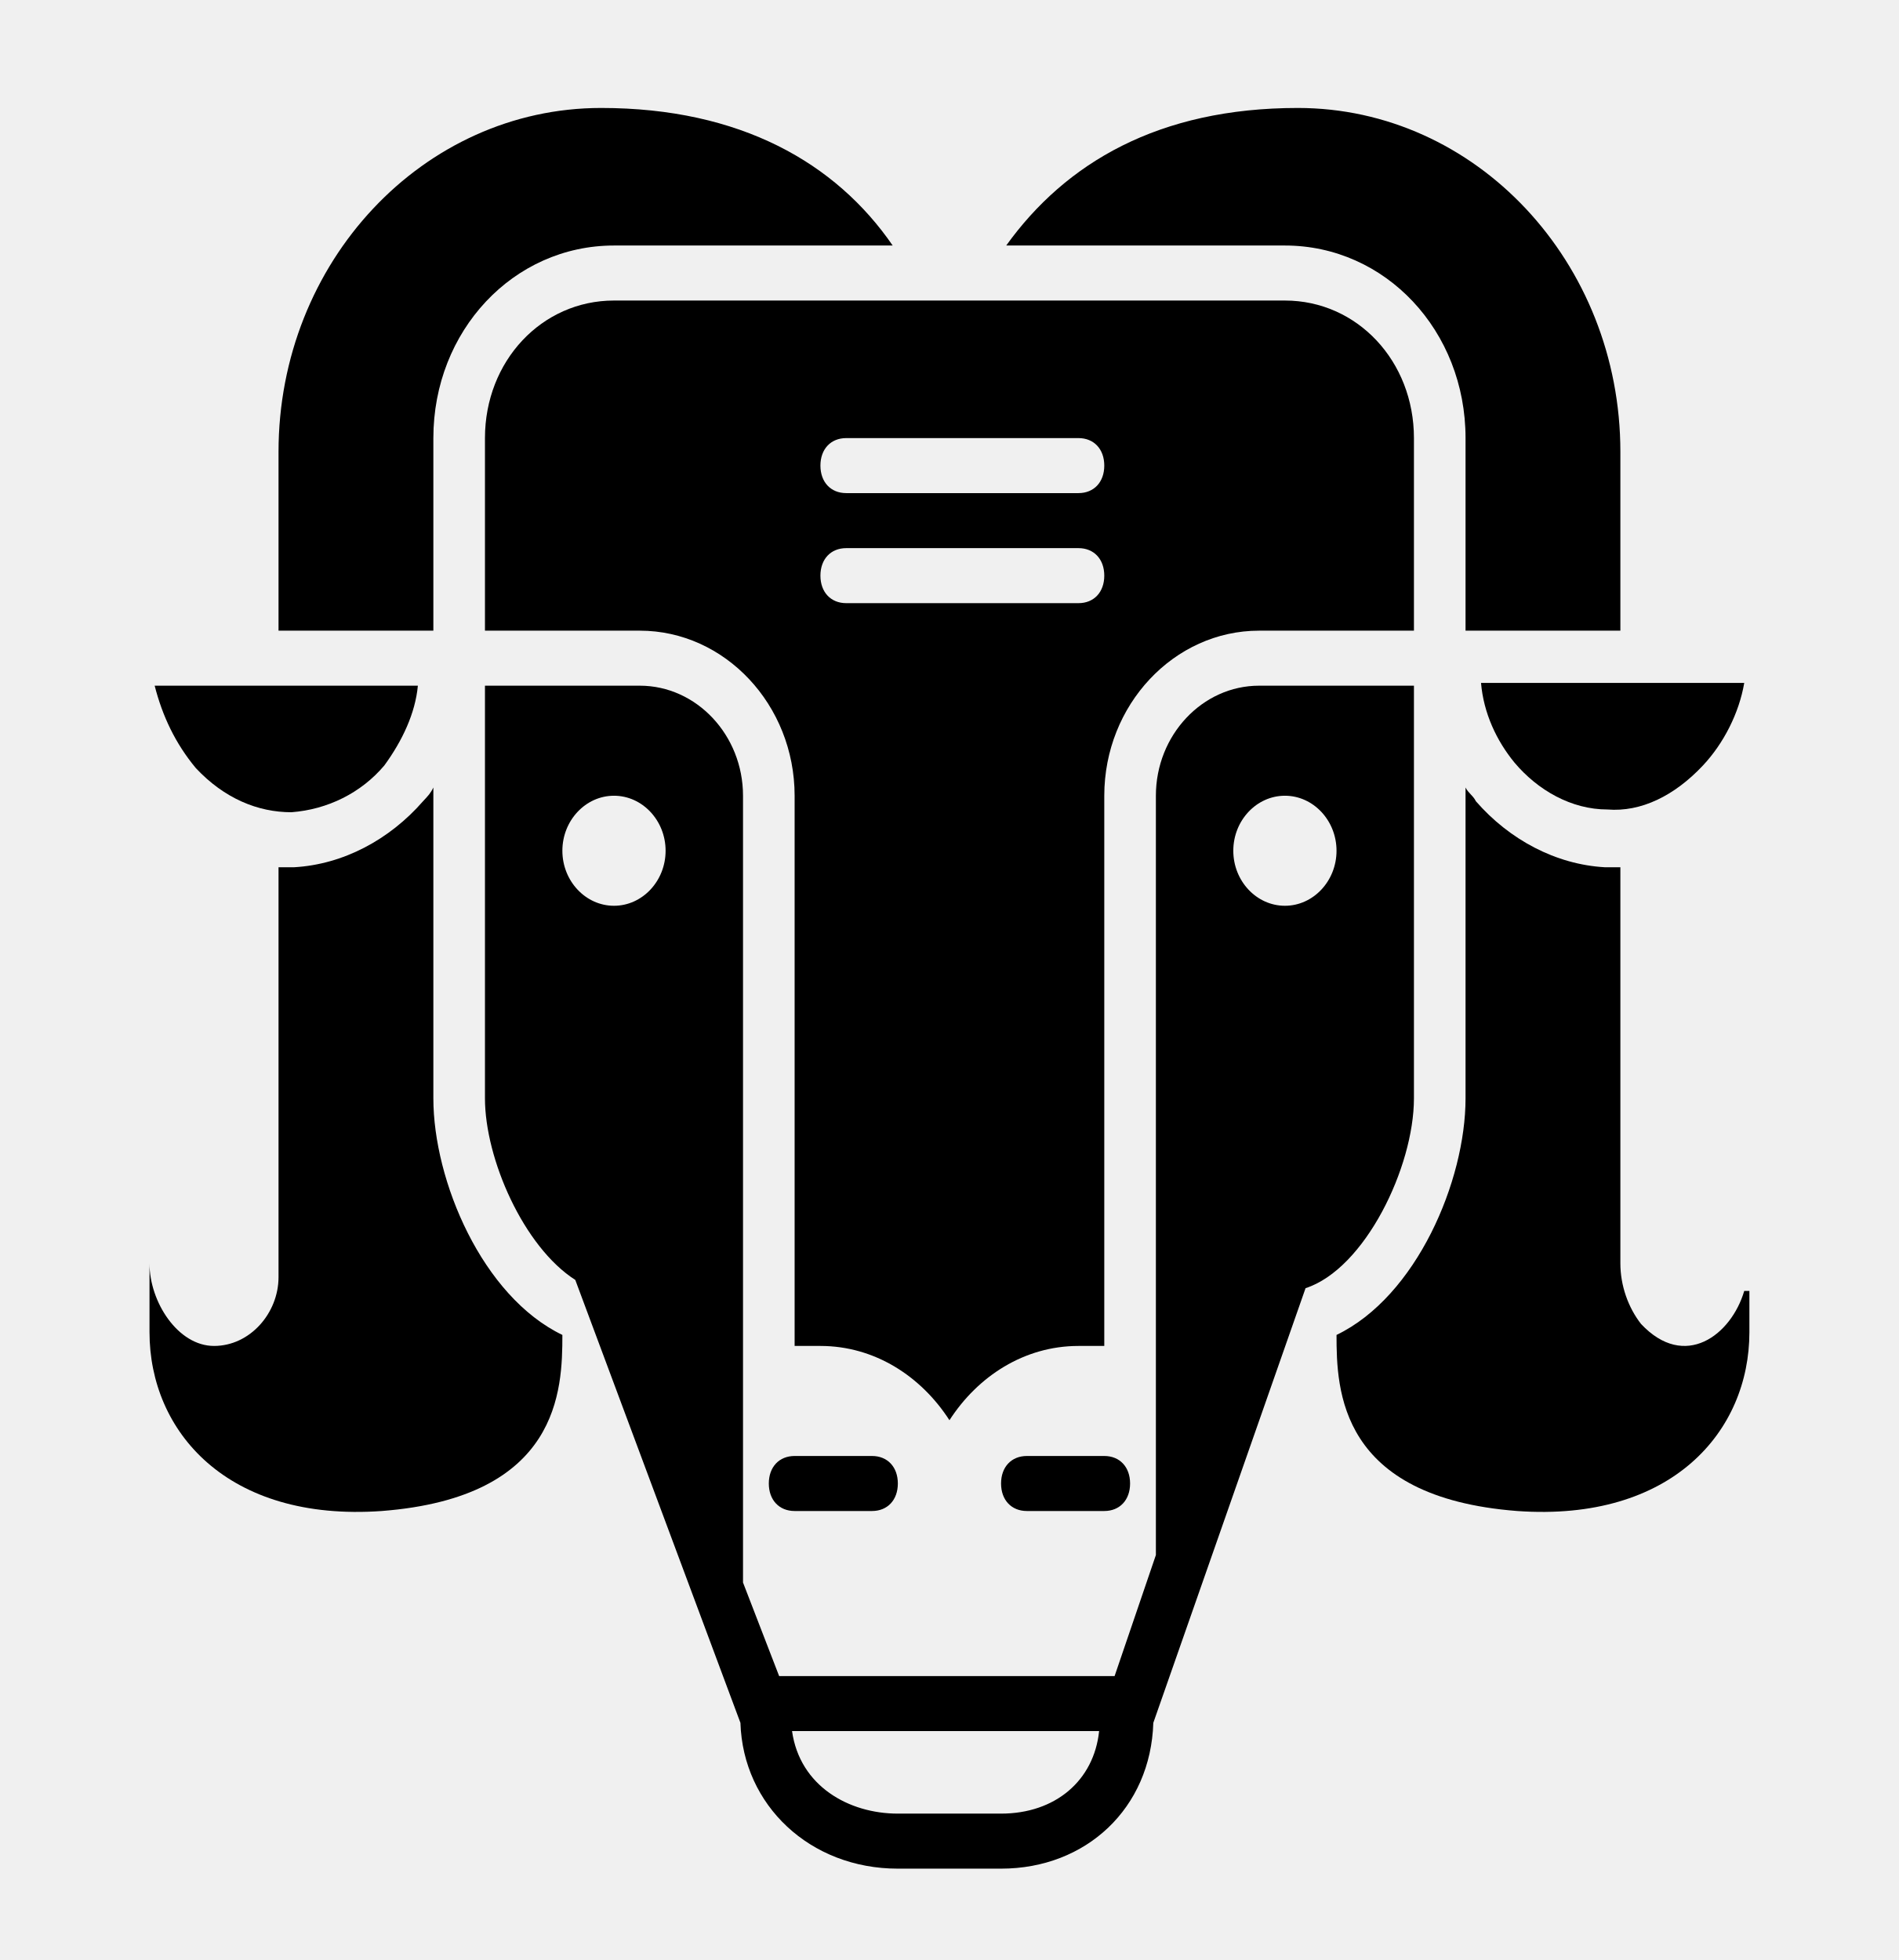
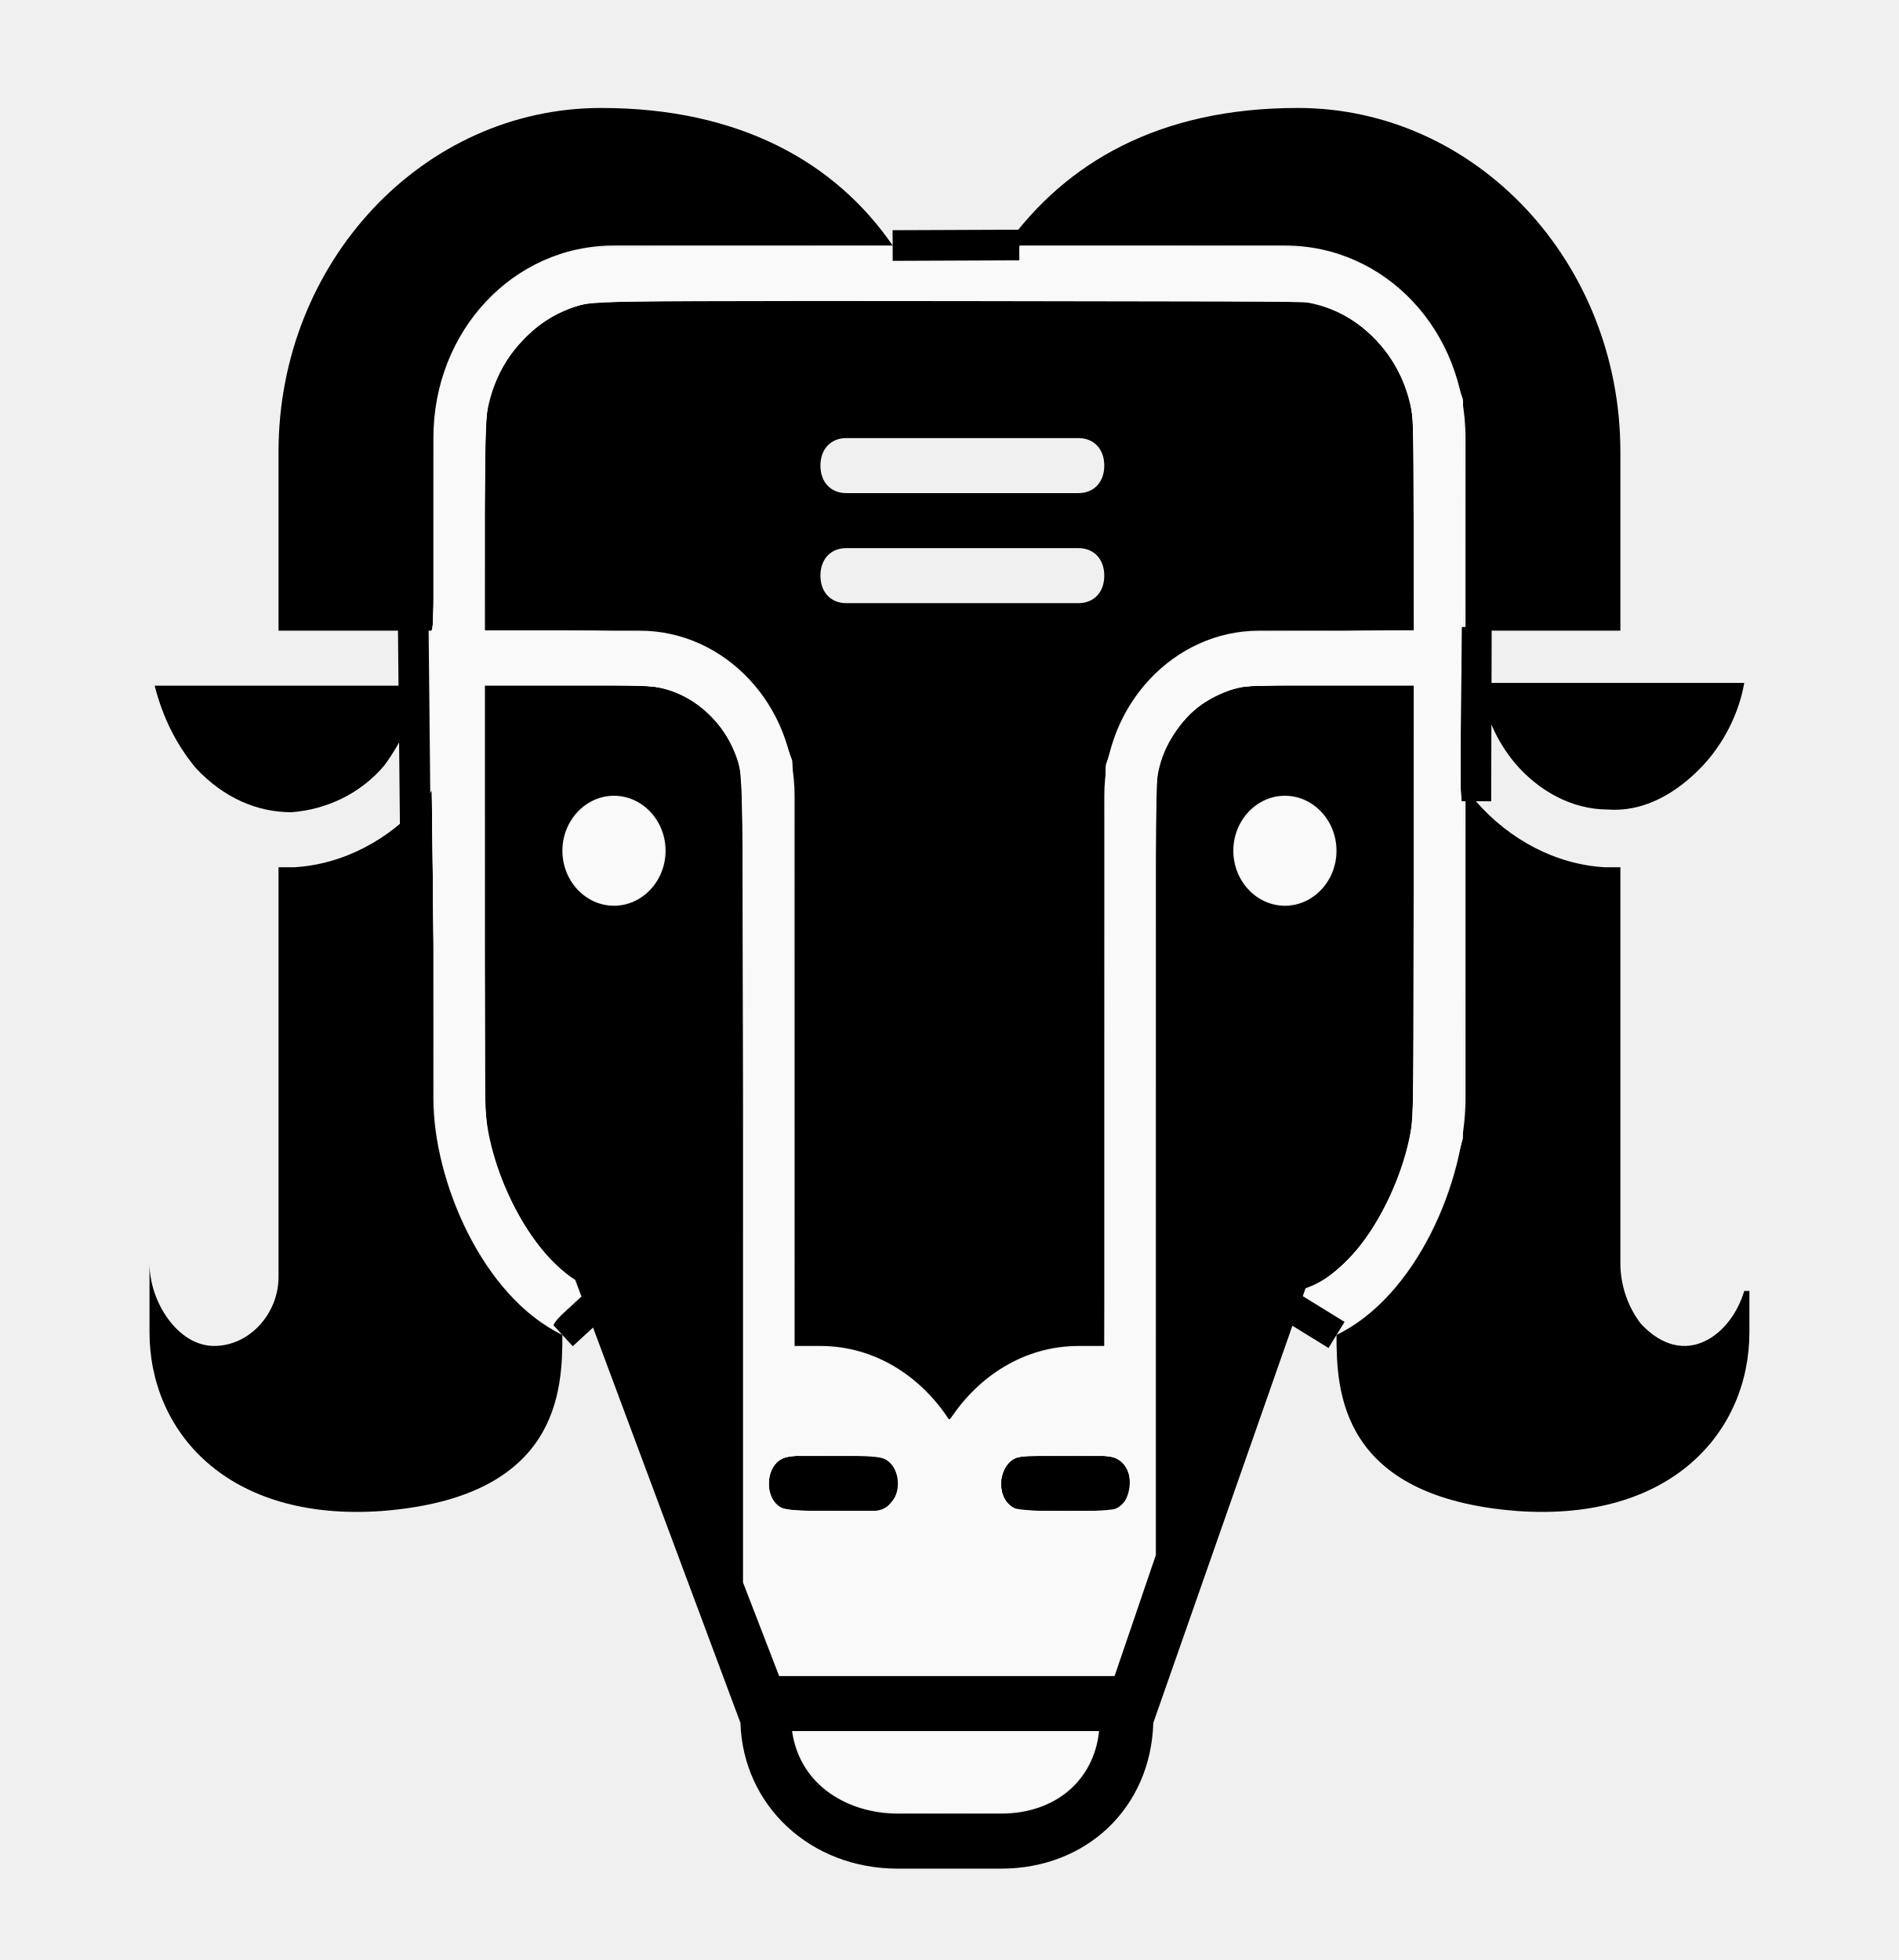
<svg xmlns="http://www.w3.org/2000/svg" version="1.1" id="Layer_1" x="0px" y="0px" viewBox="0 0 62 64" xml:space="preserve">
  <defs id="defs28" />
  <g id="wildebeest__x5F_glyphs" transform="matrix(0.8425369,0,0,0.8983051,4.881356,3.525424)">
    <path d="m 25,49 c -0.6,0 -1,0.4 -1,1 0,0.6 0.4,1 1,1 h 3 c 0.6,0 1,-0.4 1,-1 0,-0.6 -0.4,-1 -1,-1 z" id="path2" />
    <path d="m 34,49 c -0.6,0 -1,0.4 -1,1 0,0.6 0.4,1 1,1 h 3 c 0.6,0 1,-0.4 1,-1 0,-0.6 -0.4,-1 -1,-1 z" id="path4" />
    <path d="M 11,36 V 24.7 c -0.1,0.2 -0.2,0.3 -0.4,0.5 -1.3,1.4 -3.1,2.3 -5,2.4 H 5 V 42.5 C 5,43.8 3.9,45 2.5,45 1.1,45 0,43.4 0,42 v 2.5 c 0,3.6 3,6.9 9,6.5 6.9,-0.5 7,-4.4 7,-6.4 C 12.9,43.2 11,39 11,36 Z" id="path6" />
    <path d="M 11,12 C 11,8.1 14.1,5 18,5 H 28.8 C 26.6,2 22.9,0 17.5,0 10.6,0 5,5.6 5,12.5 V 19 h 6 z" id="path8" />
    <path d="M 5.5,25.6 C 6.9,25.5 8.2,24.9 9.1,23.9 9.8,23 10.3,22 10.4,21 H 0.2 c 0.3,1.1 0.8,2.1 1.6,3 1.1,1.1 2.4,1.6 3.7,1.6 z" id="path10" />
    <path d="m 51,12 v 7 h 6 V 12.5 C 57,5.6 51.4,0 44.5,0 39.1,0 35.5,2 33.2,5 H 44 c 3.9,0 7,3.1 7,7 z" id="path12" />
    <path d="m 61.8,43 c -0.5,1.6 -2.3,2.9 -4,1.2 C 57.3,43.6 57,42.8 57,42 V 27.6 h -0.6 c -1.9,-0.1 -3.7,-1 -5,-2.4 C 51.3,25 51.1,24.9 51,24.7 V 36 c 0,3 -1.9,7.2 -5,8.6 0,2 0.1,5.9 7,6.4 6,0.4 9,-2.9 9,-6.5 V 43 Z" id="path14" />
    <path d="m 52.9,23.8 c 0.9,1 2.2,1.7 3.6,1.7 1.3,0.1 2.6,-0.5 3.7,-1.6 0.8,-0.8 1.4,-1.9 1.6,-3 H 51.6 c 0.1,1.1 0.6,2.1 1.3,2.9 z" id="path16" />
    <path d="M 49,36 V 21 h -6 c -2.2,0 -4,1.8 -4,4 V 52.6 L 37.4,57 h -13 L 23,53.6 V 25 c 0,-2.2 -1.8,-4 -4,-4 h -6 v 15 c 0,2.2 1.5,5.4 3.5,6.6 l 6.4,16.1 c 0.1,3 2.7,5.3 6.1,5.3 h 4 c 3.3,0 5.8,-2.2 5.9,-5.3 L 44.8,42.9 C 47.1,42.2 49,38.5 49,36 Z M 18,29 c -1.1,0 -2,-0.9 -2,-2 0,-1.1 0.9,-2 2,-2 1.1,0 2,0.9 2,2 0,1.1 -0.9,2 -2,2 z m 15,33 h -4 c -1.9,0 -3.8,-1 -4.1,-3 h 11.9 c -0.2,1.8 -1.7,3 -3.8,3 z M 44,29 c -1.1,0 -2,-0.9 -2,-2 0,-1.1 0.9,-2 2,-2 1.1,0 2,0.9 2,2 0,1.1 -0.9,2 -2,2 z" id="path18" />
    <path d="m 43,19 h 6 V 12 C 49,9.2 46.8,7 44,7 H 18 c -2.8,0 -5,2.2 -5,5 v 7 h 6 c 3.3,0 6,2.7 6,6 v 20 h 1 c 2.1,0 3.9,1.1 5,2.7 1.1,-1.6 2.9,-2.7 5,-2.7 h 1 V 25 c 0,-3.3 2.7,-6 6,-6 z m -7,-1 h -9 c -0.6,0 -1,-0.4 -1,-1 0,-0.6 0.4,-1 1,-1 h 9 c 0.6,0 1,0.4 1,1 0,0.6 -0.4,1 -1,1 z m 0,-4 h -9 c -0.6,0 -1,-0.4 -1,-1 0,-0.6 0.4,-1 1,-1 h 9 c 0.6,0 1,0.4 1,1 0,0.6 -0.4,1 -1,1 z" id="path20" />
  </g>
+   <path style="fill:none;stroke:#000000;stroke-width:1px;stroke-linecap:butt;stroke-linejoin:miter;stroke-opacity:1" d="m 13.492,20.339 0.068,6.847" id="path19" />
+   <path style="fill:none;stroke:#000000;stroke-width:1px;stroke-linecap:butt;stroke-linejoin:miter;stroke-opacity:1" d="m 48.188,26.163 0.016,-5.688" id="path25" />
+   <path style="fill:none;stroke:#000000;stroke-width:1px;stroke-linecap:butt;stroke-linejoin:miter;stroke-opacity:1" d="m 18.362,43.59 1.028,-0.946" id="path27" />
+   <path style="fill:none;stroke:#000000;stroke-width:1px;stroke-linecap:butt;stroke-linejoin:miter;stroke-opacity:1" d="M 43.638,43.59 42.102,42.644" id="path29" />
+   <path style="fill:#ffffff;stroke:#000000;stroke-width:1px;stroke-linecap:butt;stroke-linejoin:miter;stroke-opacity:1" d="m 29.146,8.017 4.142,-0.017" id="path31" />
+   <path style="fill:#ffffff;fill-opacity:1;stroke-width:0.068" d="m 24.867,53.155 -0.593,-1.543 -0.001,-13.05 C 24.272,24.222 24.298,25.11 23.86,24.242 23.588,23.704 22.954,23.043 22.452,22.776 21.704,22.377 21.536,22.359 18.532,22.359 H 15.8 v 6.937 c 0,7.71 -0.008,7.562 0.454,8.889 0.501,1.441 1.345,2.754 2.168,3.375 0.24,0.181 0.38,0.347 0.435,0.514 l 0.081,0.246 -0.481,0.45 c -0.36,0.338 -0.461,0.47 -0.403,0.528 0.173,0.173 -0.059,0.06 -0.451,-0.22 -1.534,-1.095 -2.792,-3.308 -3.309,-5.821 -0.046,-0.224 -0.095,-2.5 -0.133,-6.119 -0.033,-3.169 -0.075,-6.838 -0.095,-8.153 -0.024,-1.628 -0.013,-2.39 0.035,-2.39 0.048,0 0.07,-1.09 0.071,-3.373 3.01e-4,-3.725 0.034,-4.152 0.408,-5.186 0.335,-0.926 0.749,-1.564 1.483,-2.288 0.846,-0.834 1.458,-1.193 2.621,-1.538 0.365,-0.108 0.865,-0.121 5.403,-0.141 l 5,-0.021 v 0.24 0.24 h 2.102 2.102 V 8.289 8.049 l 4.831,0.021 c 4.808,0.021 4.833,0.022 5.336,0.176 2.004,0.613 3.456,2.112 4.115,4.248 l 0.188,0.61 0.023,3.678 c 0.016,2.549 8.47e-4,3.678 -0.049,3.678 -0.049,0 -0.072,0.905 -0.072,2.881 0,1.948 0.023,2.881 0.07,2.881 0.048,0 0.063,1.707 0.047,5.441 -0.023,5.267 -0.028,5.459 -0.167,6.023 -0.602,2.446 -1.833,4.462 -3.356,5.496 -0.389,0.264 -0.569,0.306 -0.391,0.091 0.048,-0.058 0.075,-0.116 0.061,-0.128 -0.015,-0.013 -0.316,-0.2 -0.671,-0.416 -0.354,-0.216 -0.652,-0.399 -0.663,-0.406 -0.085,-0.061 0.13,-0.258 0.447,-0.41 0.516,-0.248 1.433,-1.187 1.863,-1.906 0.427,-0.714 0.833,-1.663 1.055,-2.462 l 0.179,-0.644 0.019,-7.271 0.019,-7.271 h -2.676 c -1.692,0 -2.809,0.028 -3.036,0.075 -1.3,0.271 -2.377,1.387 -2.669,2.766 -0.079,0.374 -0.095,2.511 -0.096,13.024 L 37.698,50.8 l -0.661,1.948 -0.661,1.948 -5.458,7.94e-4 -5.458,7.93e-4 -0.593,-1.543 z m 4.188,-4.038 c 0.426,-0.426 0.376,-1.133 -0.101,-1.454 -0.232,-0.156 -0.257,-0.158 -1.812,-0.138 l -1.577,0.02 -0.214,0.214 c -0.396,0.396 -0.34,1.184 0.104,1.455 0.188,0.115 0.363,0.127 1.792,0.128 l 1.583,2.72e-4 0.225,-0.225 z m 7.551,0.051 c 0.483,-0.406 0.385,-1.33 -0.165,-1.56 -0.175,-0.073 -0.578,-0.096 -1.663,-0.096 -1.578,0 -1.767,0.038 -1.982,0.401 -0.143,0.242 -0.15,0.759 -0.014,1.022 0.206,0.398 0.253,0.408 2.01,0.408 h 1.607 z m -5.317,-3.145 c 0.339,-0.462 1.017,-1.069 1.536,-1.377 0.722,-0.428 1.382,-0.606 2.379,-0.643 l 0.863,-0.032 0.019,-9.433 0.019,-9.433 0.152,-0.538 c 0.527,-1.861 1.855,-3.249 3.61,-3.773 0.483,-0.144 0.646,-0.153 3.408,-0.18 l 2.901,-0.028 -0.02,-3.638 -0.02,-3.638 -0.209,-0.584 C 45.422,11.305 44.369,10.298 42.986,9.907 42.567,9.789 41.995,9.783 31.02,9.783 c -10.807,0 -11.553,0.007 -11.966,0.12 -1.216,0.331 -2.2,1.137 -2.748,2.253 -0.47,0.957 -0.465,0.903 -0.49,4.864 l -0.023,3.576 h 2.531 c 1.392,0 2.784,0.032 3.094,0.071 2.004,0.251 3.647,1.704 4.293,3.796 l 0.156,0.506 0.019,9.508 0.019,9.508 0.694,0.001 c 1.414,0.002 2.47,0.417 3.468,1.361 0.317,0.3 0.641,0.65 0.72,0.778 0.079,0.128 0.169,0.232 0.2,0.232 0.031,0 0.168,-0.152 0.304,-0.337 z" id="path33" />
+   <path style="fill:#ffffff;fill-opacity:1;stroke-width:0.068" d="m 19.543,29.461 c -0.314,-0.101 -0.792,-0.543 -0.953,-0.882 -0.352,-0.74 -0.224,-1.484 0.352,-2.06 0.394,-0.394 0.758,-0.532 1.274,-0.482 0.877,0.084 1.558,0.985 1.461,1.931 -0.112,1.089 -1.142,1.81 -2.134,1.493 z" id="path35" />
+   <path style="fill:#ffffff;fill-opacity:1;stroke-width:0.068" d="m 41.325,29.391 c -0.641,-0.307 -0.998,-0.877 -1.006,-1.608 -0.006,-0.552 0.184,-0.975 0.601,-1.343 0.514,-0.452 1.122,-0.539 1.714,-0.244 1.546,0.771 1.125,3.19 -0.58,3.326 -0.315,0.025 -0.455,-2.64e-4 -0.729,-0.131 z" id="path37" />
+   <path style="fill:#ffffff;fill-opacity:1;stroke-width:0.068" d="M 24.865,53.156 24.271,51.614 24.272,38.834 C 24.272,31.286 24.246,25.805 24.208,25.445 24.158,24.966 24.092,24.732 23.9,24.343 23.446,23.424 22.617,22.722 21.704,22.484 21.319,22.383 20.881,22.367 18.526,22.363 l -2.732,-0.004 0.021,7.203 0.021,7.203 0.18,0.659 c 0.473,1.729 1.404,3.342 2.36,4.093 0.268,0.211 0.426,0.392 0.478,0.551 0.078,0.236 0.076,0.239 -0.379,0.697 -0.256,0.258 -0.436,0.493 -0.41,0.535 0.096,0.155 -0.098,0.064 -0.488,-0.229 -1.471,-1.106 -2.686,-3.175 -3.216,-5.478 -0.138,-0.598 -0.146,-0.866 -0.199,-6.151 -0.03,-3.039 -0.074,-6.723 -0.097,-8.186 -0.031,-1.912 -0.022,-2.661 0.032,-2.661 0.053,0 0.074,-0.964 0.074,-3.351 0,-1.98 0.029,-3.568 0.072,-3.881 0.095,-0.7 0.444,-1.714 0.815,-2.366 0.562,-0.988 1.616,-1.955 2.649,-2.431 1.072,-0.494 0.757,-0.47 6.345,-0.496 l 5.034,-0.023 V 8.289 8.529 h 2.102 2.102 V 8.292 8.054 h 4.604 c 4.976,0 5.115,0.008 6.073,0.37 1.133,0.427 2.273,1.401 2.924,2.497 0.191,0.321 0.465,0.929 0.61,1.35 l 0.263,0.766 0.021,3.712 c 0.015,2.586 -6.1e-4,3.712 -0.051,3.712 -0.099,0 -0.101,5.639 -0.002,5.738 0.048,0.048 0.063,1.799 0.047,5.488 -0.021,4.881 -0.035,5.467 -0.142,5.916 -0.602,2.52 -1.832,4.526 -3.454,5.631 -0.324,0.221 -0.484,0.241 -0.317,0.04 0.048,-0.058 0.075,-0.114 0.061,-0.125 -0.015,-0.011 -0.316,-0.199 -0.671,-0.417 -0.354,-0.218 -0.652,-0.403 -0.663,-0.409 -0.087,-0.056 0.131,-0.257 0.447,-0.412 0.464,-0.227 1.282,-1.024 1.696,-1.653 0.371,-0.564 0.829,-1.516 1.052,-2.186 0.39,-1.176 0.383,-1.013 0.383,-8.669 v -7.043 h -2.675 c -1.701,0 -2.805,0.027 -3.034,0.075 -1.182,0.248 -2.17,1.195 -2.607,2.501 -0.119,0.355 -0.126,0.971 -0.159,13.186 l -0.034,12.814 -0.644,1.881 -0.644,1.881 -5.459,5.42e-4 -5.459,5.43e-4 -0.594,-1.542 z m 4.146,-3.985 c 0.508,-0.428 0.41,-1.323 -0.171,-1.566 -0.301,-0.126 -3.028,-0.131 -3.274,-0.006 -0.424,0.215 -0.595,0.829 -0.366,1.312 0.192,0.405 0.29,0.426 2.037,0.429 l 1.571,0.003 z m 7.605,-0.015 c 0.535,-0.479 0.313,-1.485 -0.355,-1.611 -0.127,-0.024 -0.878,-0.034 -1.667,-0.021 l -1.436,0.022 -0.214,0.214 c -0.396,0.396 -0.34,1.184 0.104,1.455 0.188,0.115 0.362,0.127 1.784,0.128 l 1.575,2.72e-4 0.208,-0.186 z m -5.335,-3.121 c 0.131,-0.179 0.401,-0.477 0.599,-0.664 1.012,-0.953 2.105,-1.384 3.508,-1.384 h 0.68 l 0.02,-9.475 0.02,-9.475 0.156,-0.508 c 0.48,-1.568 1.436,-2.745 2.757,-3.393 0.993,-0.487 1.02,-0.491 4.254,-0.522 l 2.898,-0.028 v -3.475 c 0,-3.95 -0.008,-4.02 -0.555,-5.072 C 45.071,10.987 43.95,10.112 42.864,9.89 42.615,9.839 38.979,9.817 30.963,9.817 c -12.727,0 -11.856,-0.029 -12.788,0.425 -0.643,0.313 -1.518,1.203 -1.849,1.88 -0.488,0.998 -0.48,0.922 -0.51,4.898 l -0.026,3.576 h 2.576 c 1.474,0 2.801,0.031 3.102,0.073 1.97,0.274 3.536,1.662 4.239,3.757 l 0.159,0.475 0.019,9.542 0.019,9.542 0.693,0.001 c 1.414,0.002 2.47,0.417 3.468,1.361 0.317,0.3 0.641,0.65 0.72,0.778 0.079,0.128 0.169,0.232 0.2,0.232 0.031,0 0.164,-0.146 0.295,-0.325 z" id="path39" />
+   <path style="fill:#ffffff;fill-opacity:1;stroke-width:0.068" d="m 28.328,59.068 c -0.952,-0.231 -1.739,-0.831 -2.116,-1.612 -0.129,-0.267 -0.254,-0.585 -0.278,-0.707 l -0.043,-0.22 h 4.987 4.987 l -0.043,0.22 c -0.232,1.199 -1.116,2.096 -2.313,2.348 -0.545,0.115 -4.683,0.091 -5.181,-0.03 z" id="path41" />
+   <path style="fill:#f9f9f9;fill-opacity:1;stroke-width:0.068" d="m 19.529,29.457 c -0.389,-0.124 -0.918,-0.695 -1.045,-1.126 -0.135,-0.46 -0.135,-0.634 -0.002,-1.084 0.127,-0.427 0.549,-0.919 0.945,-1.099 1.106,-0.505 2.382,0.527 2.25,1.821 -0.112,1.097 -1.14,1.809 -2.148,1.489 z" id="path28" />
+   <path style="fill:#f9f9f9;fill-opacity:1;stroke-width:0.068" d="m 41.442,29.465 c -0.122,-0.041 -0.356,-0.193 -0.52,-0.337 -0.83,-0.731 -0.825,-1.963 0.011,-2.699 0.51,-0.449 1.104,-0.53 1.701,-0.233 1.552,0.773 1.126,3.212 -0.58,3.319 -0.214,0.014 -0.49,-0.009 -0.613,-0.051 z" id="path30" />
+   <path style="fill:#f9f9f9;fill-opacity:1;stroke-width:0.068" d="m 24.881,53.224 -0.572,-1.475 -0.034,-13.254 -0.034,-13.254 -0.153,-0.451 c -0.415,-1.223 -1.48,-2.166 -2.661,-2.358 -0.252,-0.041 -1.547,-0.071 -3.036,-0.072 l -2.596,-5.12e-4 0.022,7.203 0.022,7.203 0.178,0.652 c 0.477,1.744 1.383,3.297 2.409,4.132 0.221,0.179 0.383,0.376 0.431,0.522 0.077,0.233 0.074,0.238 -0.379,0.694 -0.256,0.258 -0.436,0.493 -0.411,0.535 0.094,0.152 -0.094,0.066 -0.48,-0.219 -1.505,-1.113 -2.738,-3.246 -3.259,-5.636 -0.085,-0.39 -0.114,-1.397 -0.158,-5.561 -0.03,-2.797 -0.076,-6.476 -0.103,-8.176 -0.037,-2.299 -0.029,-3.104 0.029,-3.14 0.057,-0.035 0.078,-0.942 0.078,-3.361 0,-3.518 0.031,-4.002 0.319,-4.913 0.315,-0.998 0.717,-1.678 1.44,-2.434 0.747,-0.781 1.598,-1.311 2.592,-1.616 0.493,-0.151 0.54,-0.152 5.531,-0.174 l 5.034,-0.022 V 8.289 8.529 h 2.102 2.102 V 8.292 8.054 h 4.604 c 3.68,0 4.704,0.019 5.102,0.096 2.239,0.43 3.982,2.138 4.639,4.549 0.121,0.443 0.128,0.716 0.114,4.136 -0.008,2.014 -0.032,4.912 -0.053,6.441 -0.026,1.918 -0.015,2.822 0.035,2.917 0.051,0.095 0.066,1.789 0.051,5.559 l -0.022,5.422 -0.21,0.78 c -0.625,2.323 -1.866,4.293 -3.301,5.244 -0.384,0.254 -0.561,0.29 -0.385,0.078 0.048,-0.058 0.075,-0.114 0.061,-0.125 -0.015,-0.011 -0.316,-0.197 -0.671,-0.413 -0.354,-0.217 -0.652,-0.401 -0.663,-0.41 -0.066,-0.057 0.103,-0.258 0.281,-0.334 0.333,-0.141 0.995,-0.671 1.342,-1.074 0.949,-1.103 1.727,-2.851 1.886,-4.235 0.041,-0.361 0.068,-3.298 0.069,-7.46 l 5.56e-4,-6.864 -2.593,4.07e-4 c -1.426,2.03e-4 -2.776,0.03 -3,0.066 -0.538,0.087 -1.278,0.46 -1.68,0.844 -0.426,0.408 -0.829,1.04 -1.014,1.592 l -0.15,0.446 -0.019,12.746 -0.019,12.746 -0.66,1.949 -0.66,1.949 H 30.916 25.453 l -0.572,-1.475 z m 4.176,-4.117 c 0.283,-0.3 0.351,-0.656 0.199,-1.037 -0.2,-0.499 -0.277,-0.521 -1.938,-0.546 -1.606,-0.024 -1.841,0.017 -2.063,0.356 -0.176,0.269 -0.203,0.72 -0.061,1.02 0.194,0.408 0.33,0.436 2.09,0.439 l 1.551,0.003 0.222,-0.235 z m 7.474,0.13 c 0.346,-0.242 0.47,-0.931 0.238,-1.323 -0.224,-0.379 -0.407,-0.413 -2.084,-0.389 -1.403,0.02 -1.527,0.032 -1.665,0.157 -0.484,0.439 -0.437,1.333 0.082,1.559 0.34,0.148 3.216,0.145 3.429,-0.004 z m -5.386,-3.039 c 0.219,-0.334 0.898,-1.012 1.305,-1.302 0.873,-0.623 1.797,-0.909 2.938,-0.909 h 0.68 l 0.019,-9.508 0.019,-9.508 0.224,-0.644 c 0.529,-1.519 1.406,-2.559 2.691,-3.19 0.993,-0.488 1.019,-0.491 4.254,-0.522 l 2.898,-0.028 -0.001,-3.333 c -7.46e-4,-1.846 -0.031,-3.542 -0.069,-3.8 -0.217,-1.501 -1.356,-2.903 -2.796,-3.443 L 42.885,9.851 31.427,9.832 c -7.413,-0.012 -11.661,0.005 -12.034,0.049 -1.57,0.187 -2.998,1.519 -3.432,3.203 -0.093,0.359 -0.115,0.994 -0.143,3.97 l -0.032,3.542 h 2.578 c 2.669,0 3.336,0.046 4.046,0.281 0.842,0.279 1.873,1.046 2.433,1.811 0.29,0.395 0.605,1.014 0.841,1.652 l 0.183,0.493 0.019,9.576 0.019,9.576 0.693,0.001 c 1.493,0.003 2.556,0.443 3.625,1.503 0.233,0.231 0.492,0.521 0.576,0.644 0.182,0.268 0.208,0.273 0.345,0.063 z" id="path32" />
+   <path style="fill:#f9f9f9;fill-opacity:1;stroke-width:0.068" d="m 28.328,59.068 c -0.952,-0.231 -1.739,-0.831 -2.116,-1.612 -0.129,-0.267 -0.254,-0.585 -0.278,-0.707 l -0.043,-0.22 h 4.987 4.987 l -0.043,0.22 c -0.232,1.199 -1.116,2.096 -2.313,2.348 -0.545,0.115 -4.683,0.091 -5.181,-0.03 z" id="path34" />
</svg>
